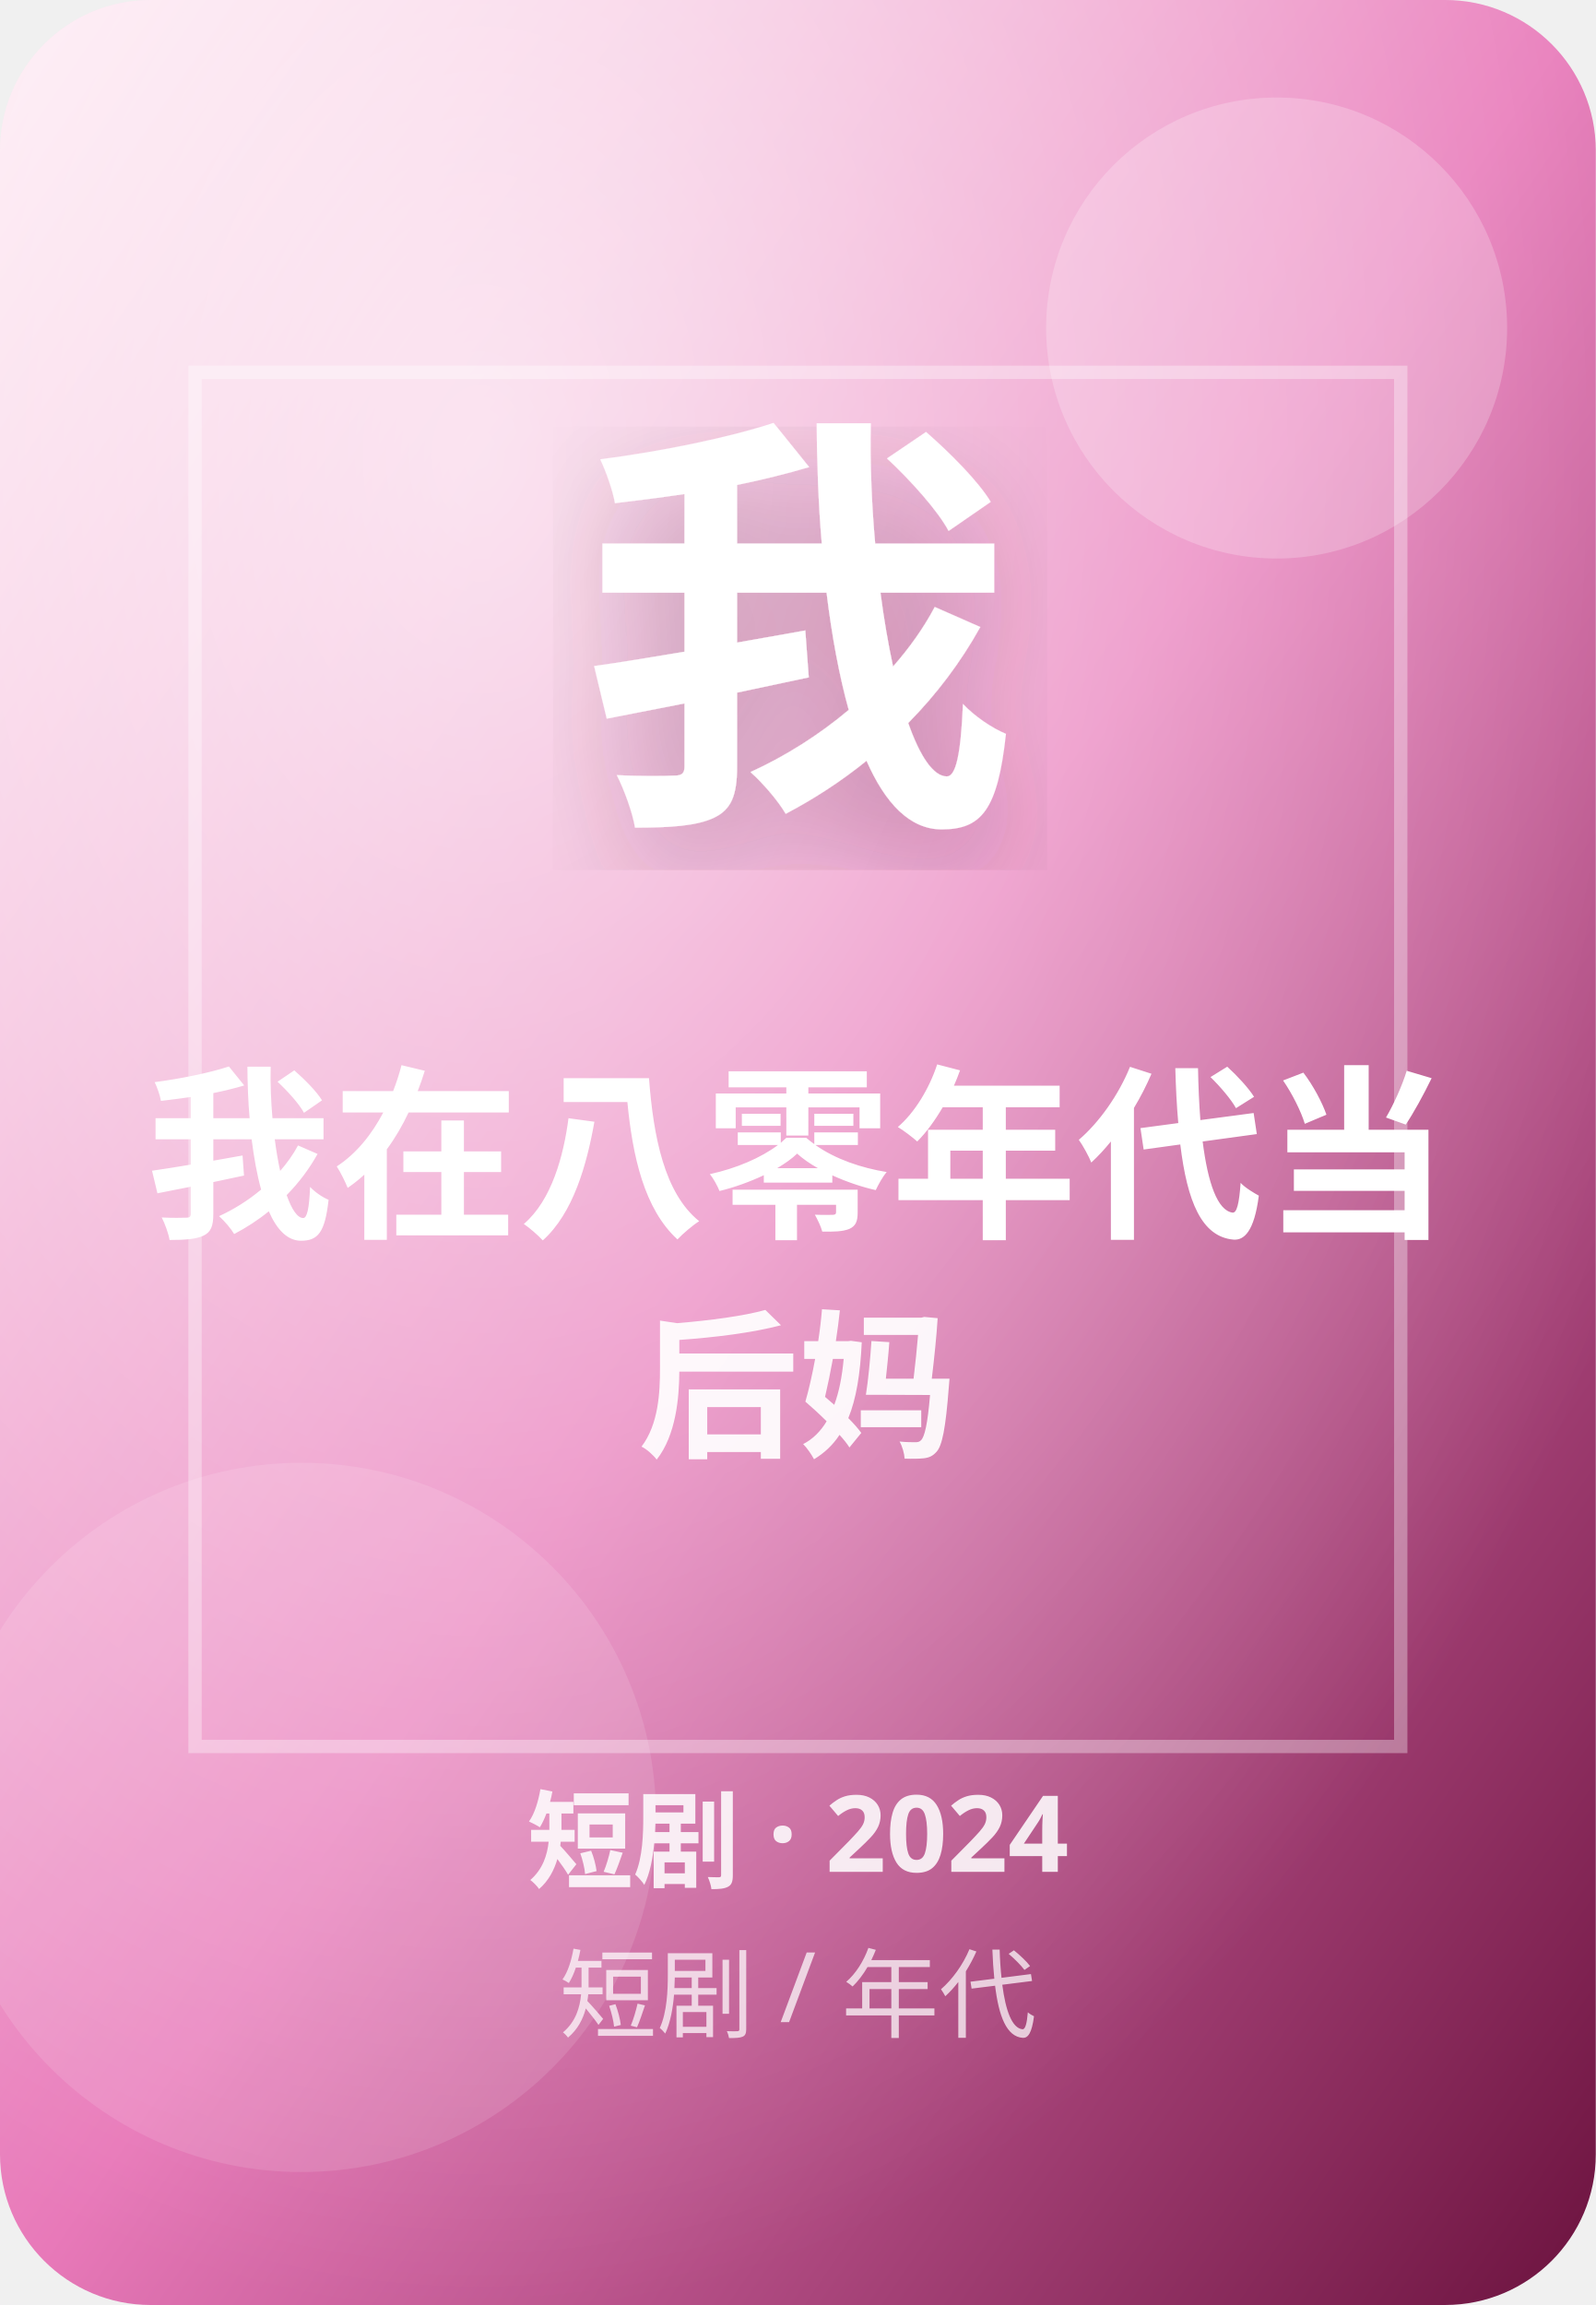
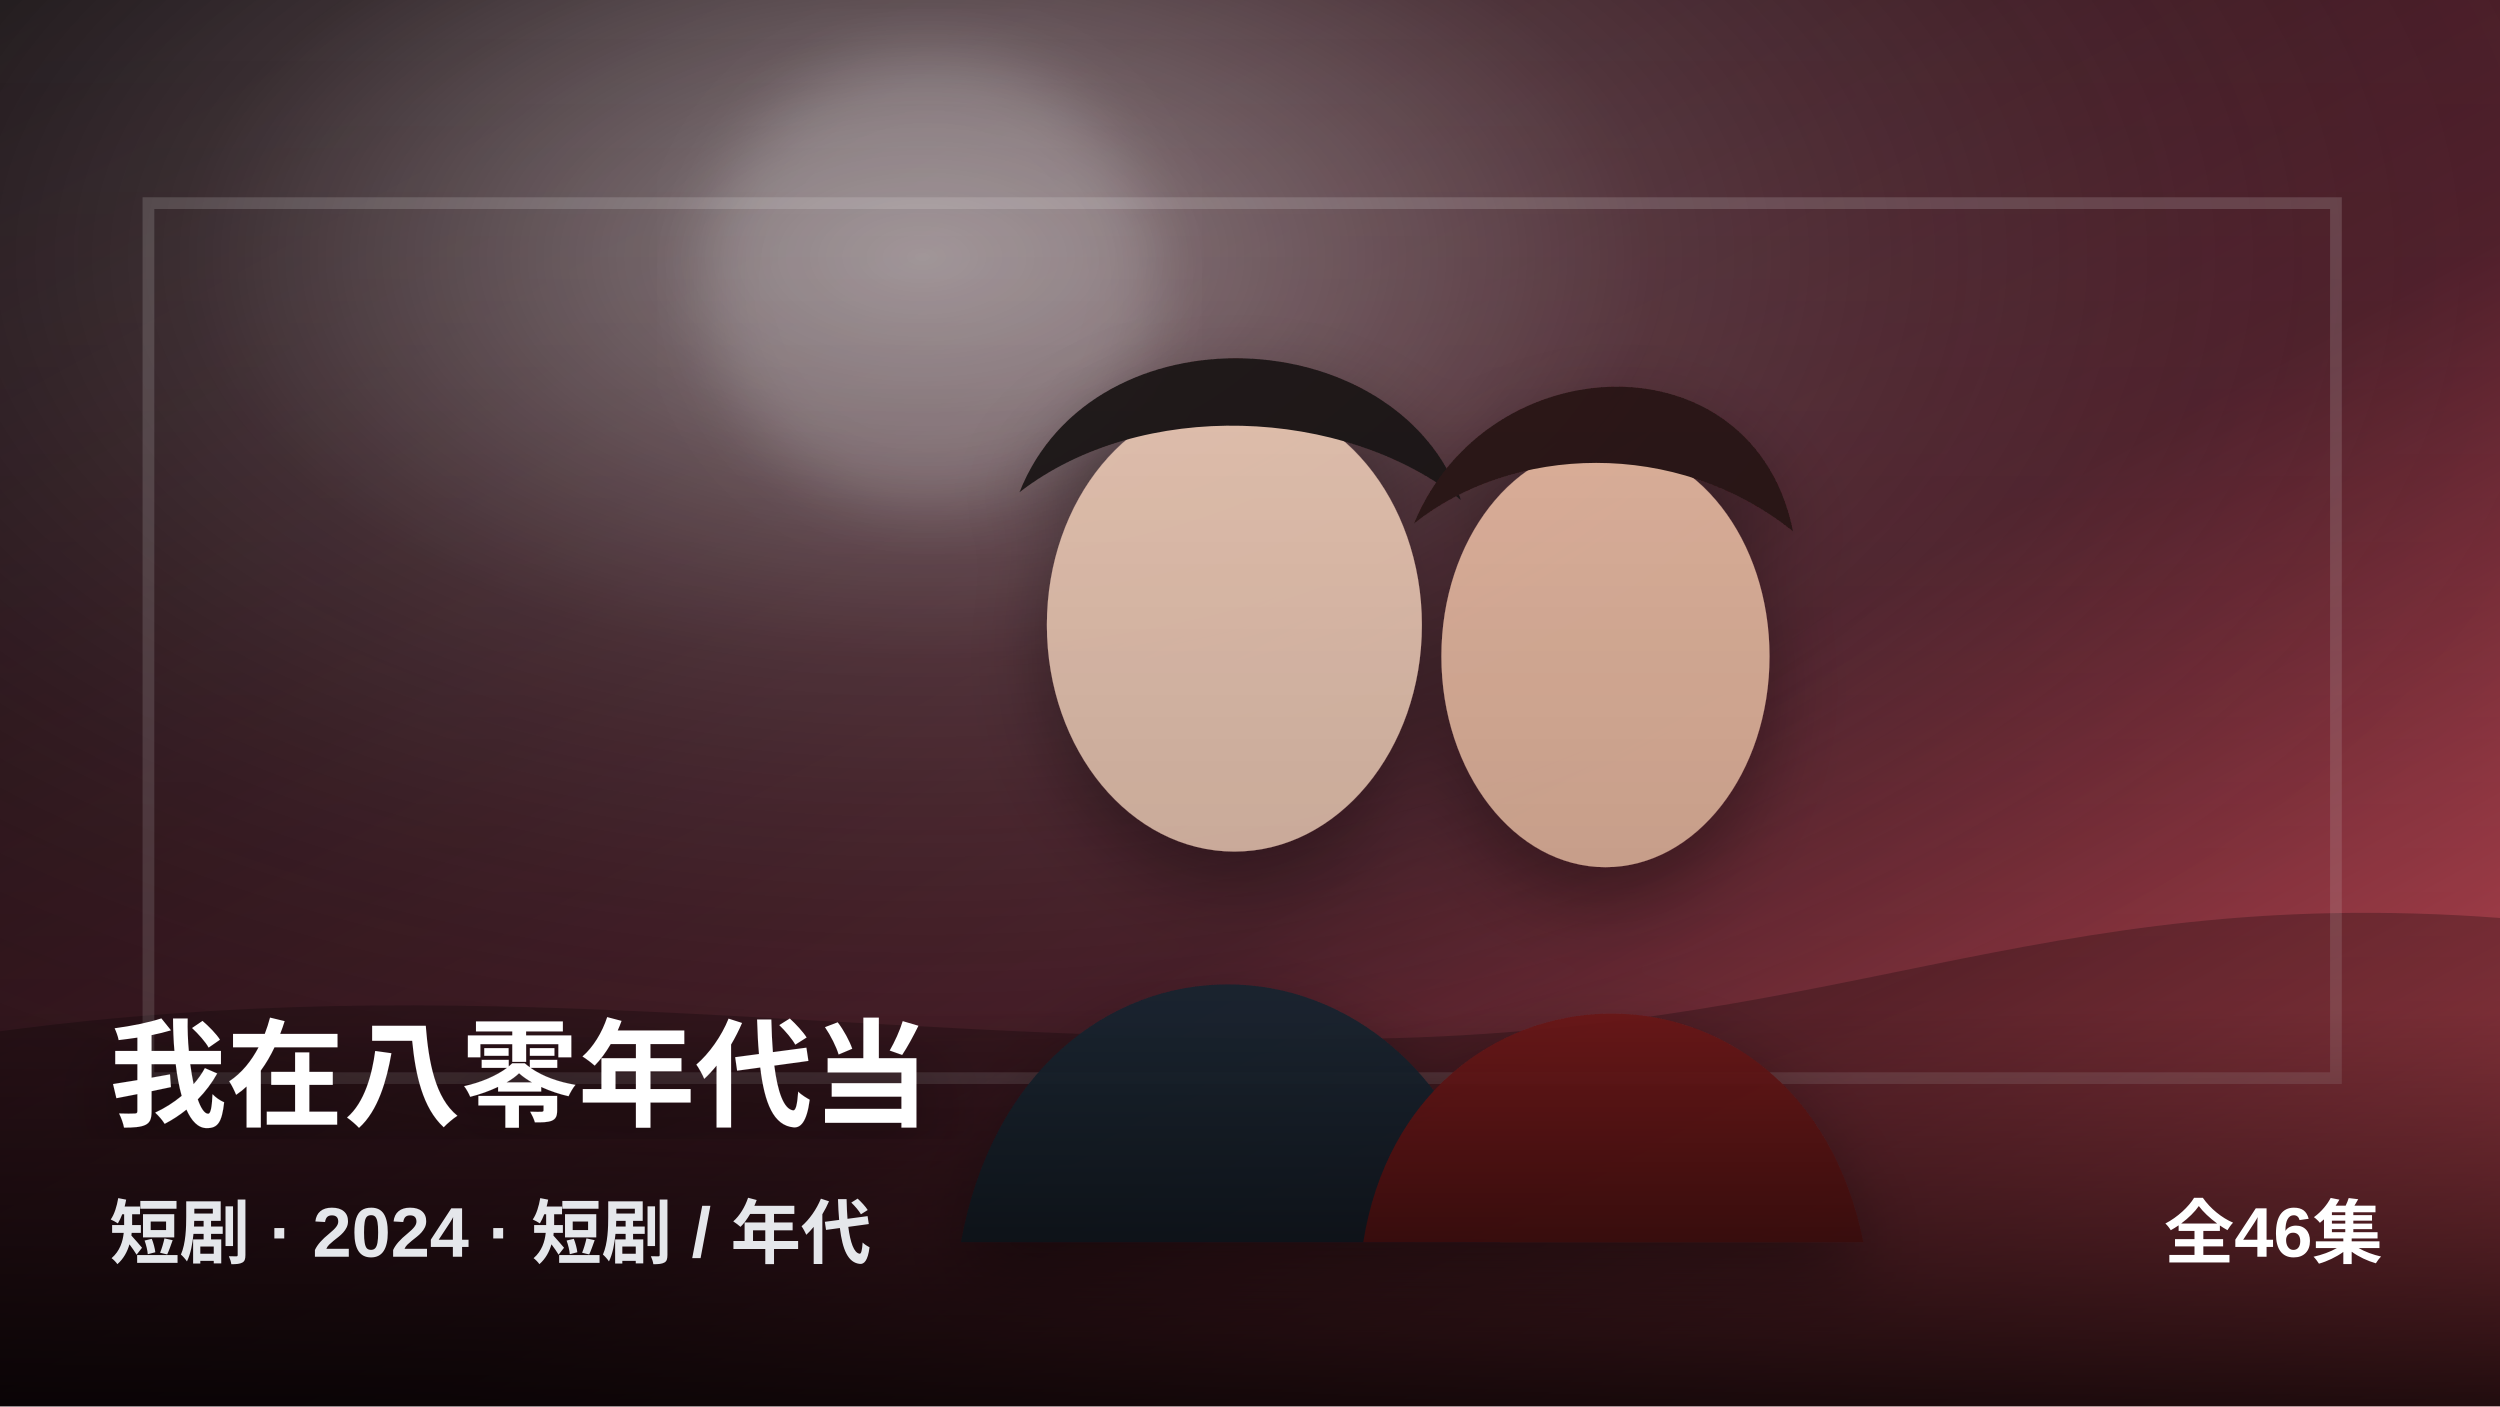
- <svg xmlns="http://www.w3.org/2000/svg" width="360" height="520" viewBox="0 0 360 520">
+ <svg xmlns="http://www.w3.org/2000/svg" width="640" height="360" viewBox="0 0 640 360">
  <defs>
-     <linearGradient id="g" x1="0" y1="0" x2="1" y2="1">
-       <stop offset="0" stop-color="#fde7f1" />
-       <stop offset="0.5" stop-color="#e879b9" />
-       <stop offset="1" stop-color="#6b123e" />
+     <linearGradient id="bg" x1="0" y1="0" x2="1" y2="1">
+       <stop offset="0" stop-color="#160f12" />
+       <stop offset="0.58" stop-color="#54212d" />
+       <stop offset="1" stop-color="#ff5f6d" />
    </linearGradient>
-     <radialGradient id="r" cx="30%" cy="20%" r="80%">
-       <stop offset="0" stop-color="#fff" stop-opacity=".65" />
-       <stop offset="1" stop-color="#fff" stop-opacity="0" />
+     <radialGradient id="light" cx="37%" cy="18%" r="70%">
+       <stop offset="0" stop-color="#fff" stop-opacity=".48" />
+       <stop offset=".42" stop-color="#fff" stop-opacity=".12" />
+       <stop offset="1" stop-color="#000" stop-opacity="0" />
    </radialGradient>
+     <linearGradient id="fade" x1="0" y1="0" x2="0" y2="1">
+       <stop offset="0" stop-color="#000" stop-opacity="0" />
+       <stop offset=".72" stop-color="#000" stop-opacity=".18" />
+       <stop offset="1" stop-color="#000" stop-opacity=".82" />
+     </linearGradient>
+     <filter id="soft">
+       <feGaussianBlur stdDeviation="8" />
+     </filter>
    <filter id="shadow">
-       <feDropShadow dx="0" dy="10" stdDeviation="12" flood-color="#4a102b" flood-opacity=".26" />
+       <feDropShadow dx="0" dy="8" stdDeviation="10" flood-color="#000" flood-opacity=".38" />
    </filter>
  </defs>
-   <rect width="360" height="520" rx="34" fill="url(#g)" />
-   <rect width="360" height="520" rx="34" fill="url(#r)" />
-   <circle cx="288" cy="74" r="52" fill="#fff" opacity=".22" />
-   <circle cx="68" cy="410" r="80" fill="#fff" opacity=".12" />
-   <path d="M44 84h272v310H44z" fill="none" stroke="#fff" stroke-opacity=".34" stroke-width="3" />
-   <text x="180" y="178" text-anchor="middle" font-family="Microsoft YaHei, SimHei, sans-serif" font-size="98" font-weight="900" fill="#fff" filter="url(#shadow)">我</text>
-   <text x="180" y="276" text-anchor="middle" font-family="Microsoft YaHei, SimHei, sans-serif" font-size="42" font-weight="900" fill="#fff">我在八零年代当</text>
-   <text x="180" y="326" text-anchor="middle" font-family="Microsoft YaHei, SimHei, sans-serif" font-size="36" font-weight="800" fill="#fff" opacity=".92">后妈</text>
-   <text x="180" y="424" text-anchor="middle" font-family="Microsoft YaHei, SimHei, sans-serif" font-size="24" font-weight="700" fill="#fff" opacity=".86">短剧 · 2024</text>
-   <text x="180" y="458" text-anchor="middle" font-family="Microsoft YaHei, SimHei, sans-serif" font-size="22" fill="#fff" opacity=".72">短剧 / 年代</text>
+   <rect width="640" height="360" fill="url(#bg)" />
+   <rect width="640" height="360" fill="url(#light)" />
+   <path d="M0 264 C120 248 210 266 340 266 S520 226 640 235 V360 H0Z" fill="#000" opacity=".25" />
+   <circle cx="238" cy="72" r="58" fill="#fff" opacity=".18" filter="url(#soft)" />
+   <rect x="38" y="52" width="560" height="224" fill="none" stroke="#fff" stroke-opacity=".16" stroke-width="3" />
+   <g filter="url(#shadow)" opacity=".94">
+     <ellipse cx="316" cy="160" rx="48" ry="58" fill="#f7d2bd" />
+     <path d="M246 318 C262 230 366 230 384 318Z" fill="#1f2937" />
+     <path d="M261 126 C280 78 358 82 374 128 C344 104 292 102 261 126Z" fill="#1b1717" />
+     <ellipse cx="411" cy="168" rx="42" ry="54" fill="#f3c4aa" />
+     <path d="M349 318 C361 242 461 238 477 318Z" fill="#7f1d1d" />
+     <path d="M362 134 C381 88 449 86 459 136 C429 112 387 114 362 134Z" fill="#2a1814" />
+   </g>
+   <rect width="640" height="360" fill="url(#fade)" />
+   <text x="28" y="286" font-family="Microsoft YaHei, PingFang SC, Arial, sans-serif" font-size="30" font-weight="900" fill="#fff" filter="url(#shadow)">我在八零年代当</text>
+   <text x="28" y="322" font-family="Microsoft YaHei, PingFang SC, Arial, sans-serif" font-size="18" font-weight="700" fill="#e5e7eb">短剧 · 2024 · 短剧 / 年代</text>
+   <text x="610" y="322" text-anchor="end" font-family="Microsoft YaHei, PingFang SC, Arial, sans-serif" font-size="18" font-weight="800" fill="#fff">全46集</text>
</svg>
